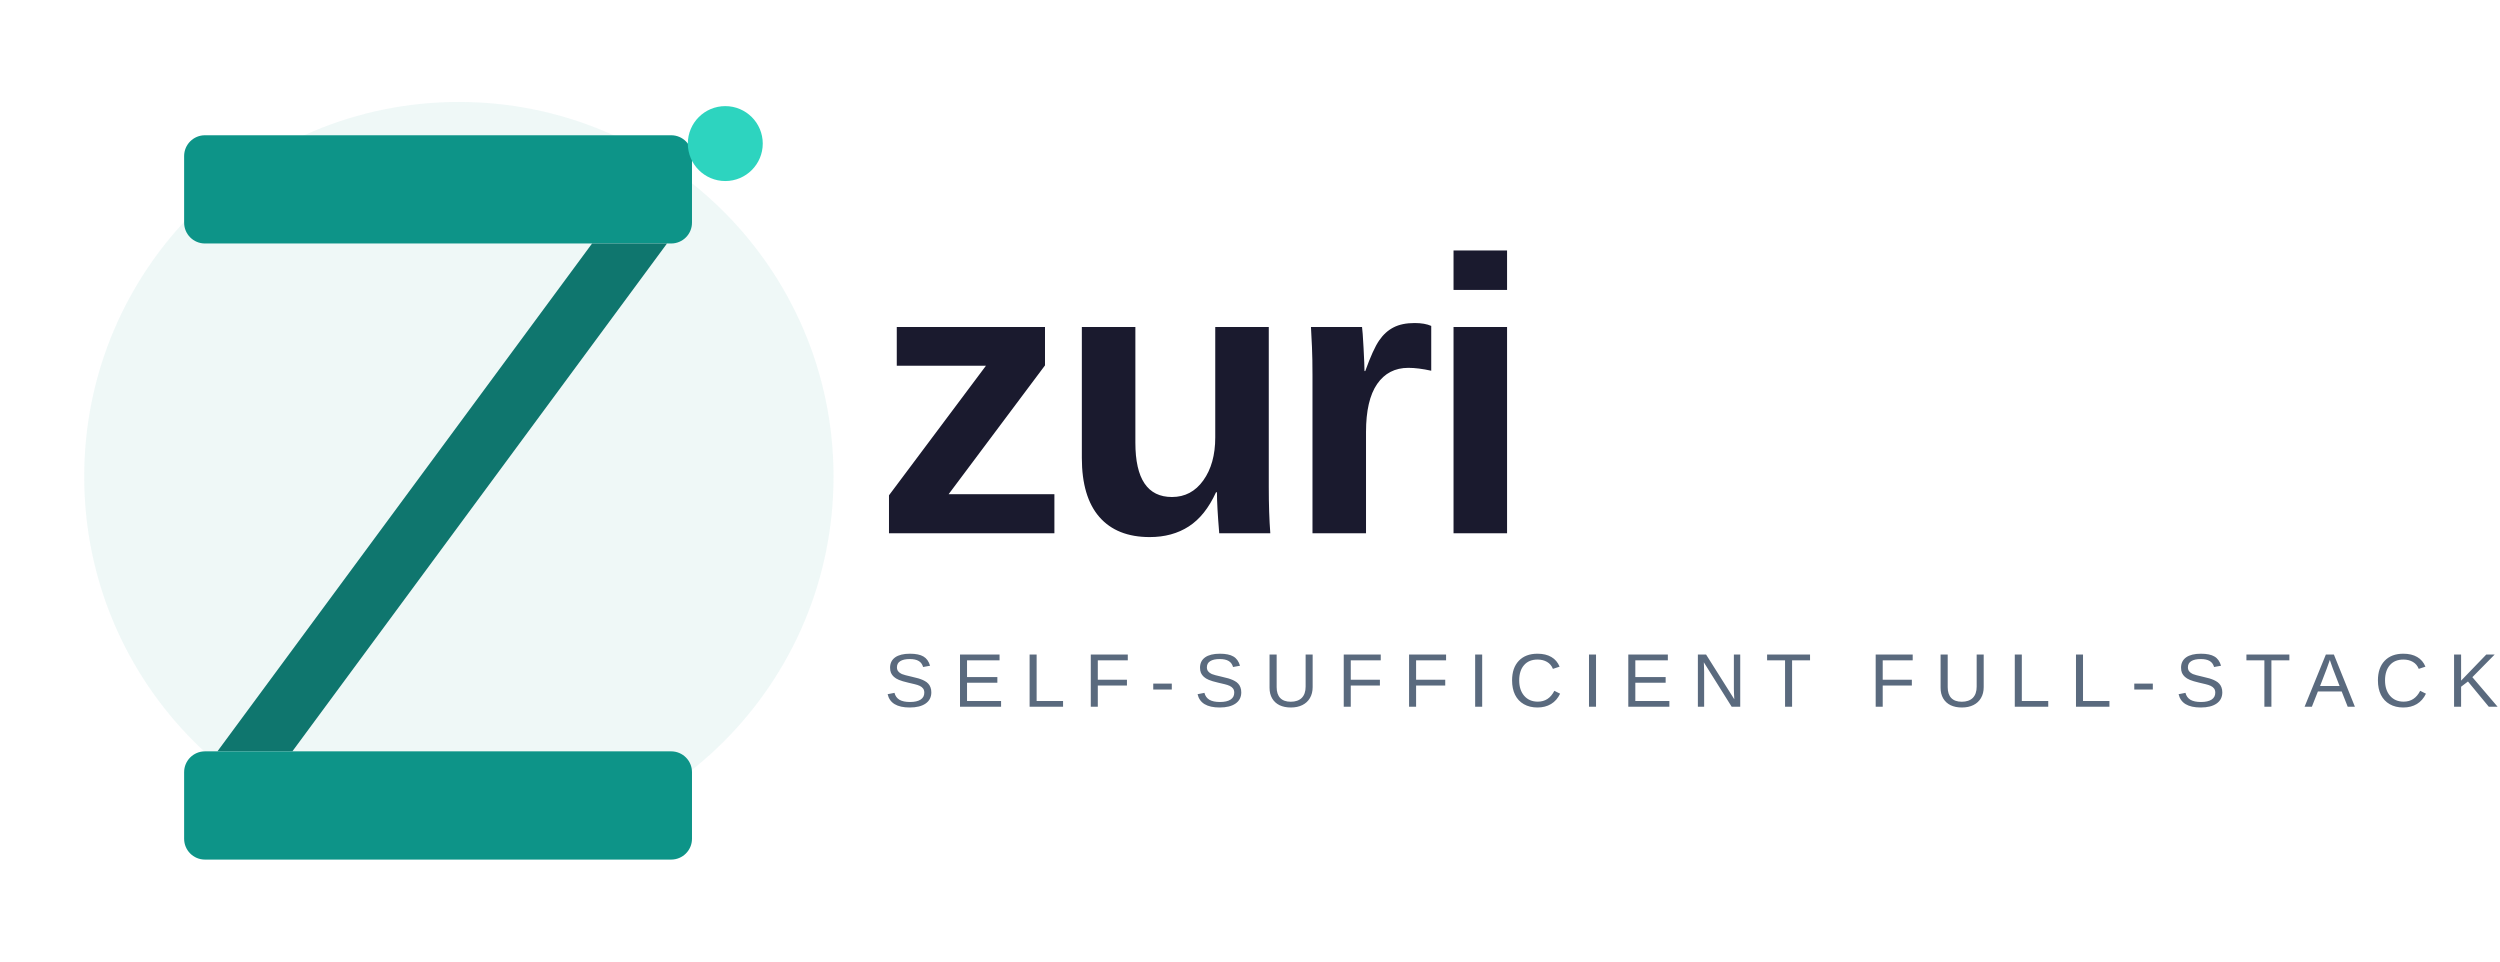
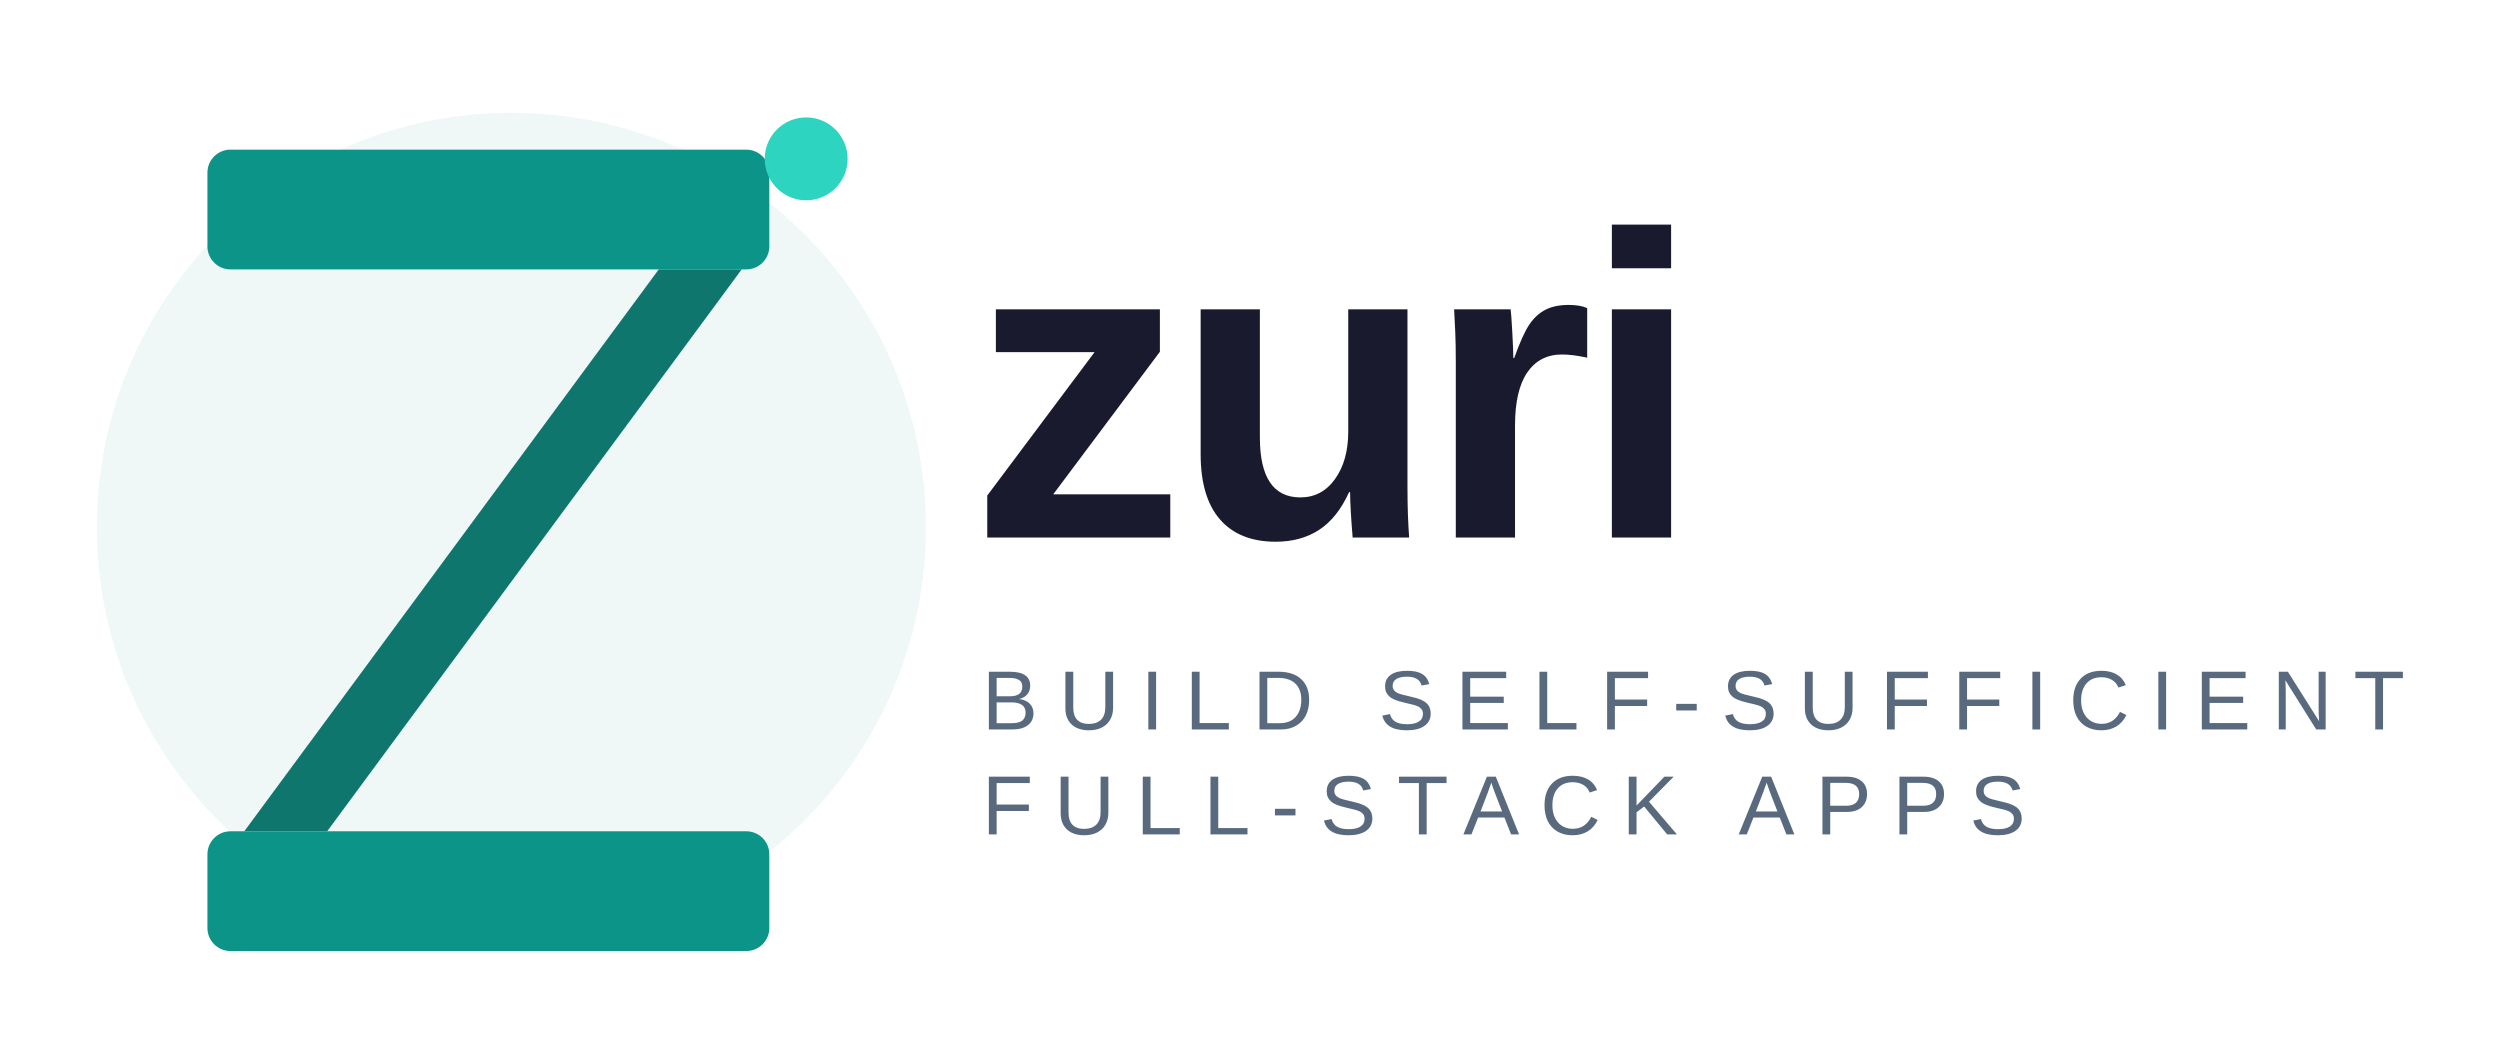
- <svg xmlns="http://www.w3.org/2000/svg" viewBox="0 0 520 200" role="img" version="1.1" id="svg3" width="520" height="200">
+ <svg xmlns="http://www.w3.org/2000/svg" viewBox="0 0 470 200" role="img" version="1.1" id="svg3" width="470" height="200">
  <defs id="defs3" />
  <style id="style1">
    .wordmark {
      font-family: -apple-system, 'Helvetica Neue', Arial, sans-serif;
      font-size: 72px;
      font-weight: 700;
      letter-spacing: -2px;
      fill: #1a1a2e;
    }
    .tagline {
      font-family: -apple-system, 'Helvetica Neue', Arial, sans-serif;
      font-size: 14px;
      font-weight: 400;
      letter-spacing: 3.5px;
      fill: #5a6a7e;
    }
  </style>
  <g id="g6" transform="matrix(1.127543,0,0,1.127543,-16.57432,-36.43275)">
-     <g id="g8" transform="translate(-4.652013)">
-       <g id="g5" transform="matrix(0.9882751,0,0,0.9882751,1.219384,1.418705)">
+     <g id="g11" transform="translate(0.6189229)">
+       <g id="g5" transform="matrix(0.9882751,0,0,0.9882751,-3.43263,1.418705)">
        <circle cx="104" cy="120.223" r="69.933" fill="#0d9488" opacity="0.07" id="circle1" style="stroke-width:0.777" />
        <g id="g4">
          <rect x="52.716" y="56.506" width="94.798" height="20.203" rx="3.885" fill="#0d9488" id="rect1" style="stroke-width:0.777" />
-           <polygon points="52,166 34,166 124,44 142,44 " fill="#0f766e" id="polygon1" transform="matrix(0.7770309,0,0,0.7770309,32.51316,42.51988)" />
+           <polygon points="34,166 124,44 142,44 52,166 " fill="#0f766e" id="polygon1" transform="matrix(0.7770309,0,0,0.7770309,32.51316,42.51988)" />
          <rect x="52.716" y="171.507" width="94.798" height="20.203" rx="3.885" fill="#0d9488" id="rect2" style="stroke-width:0.777" />
          <circle cx="153.73" cy="58.06" r="6.993" fill="#2dd4bf" id="circle2" style="stroke-width:0.777" />
        </g>
      </g>
-       <g id="g3" transform="translate(-17.77377,-9.31592)">
-         <g id="g7" transform="translate(-1.773768)">
-           <text x="200" y="140" class="wordmark" id="text2">zuri</text>
-           <text x="202" y="172" class="tagline" id="text3">SELF-SUFFICIENT FULL-STACK APPS</text>
-         </g>
+       <g id="g10" transform="translate(0,-8.750002)">
+         <text x="175.8" y="130.684" class="wordmark" id="text2">zuri</text>
+         <text x="177.8" y="162.684" class="tagline" id="text3">
+           <tspan id="tspan9" x="177.8" y="162.684">BUILD SELF-SUFFICIENT</tspan>
+           <tspan id="tspan10" x="177.8" y="180.184">FULL-STACK APPS</tspan>
+         </text>
      </g>
    </g>
  </g>
</svg>
